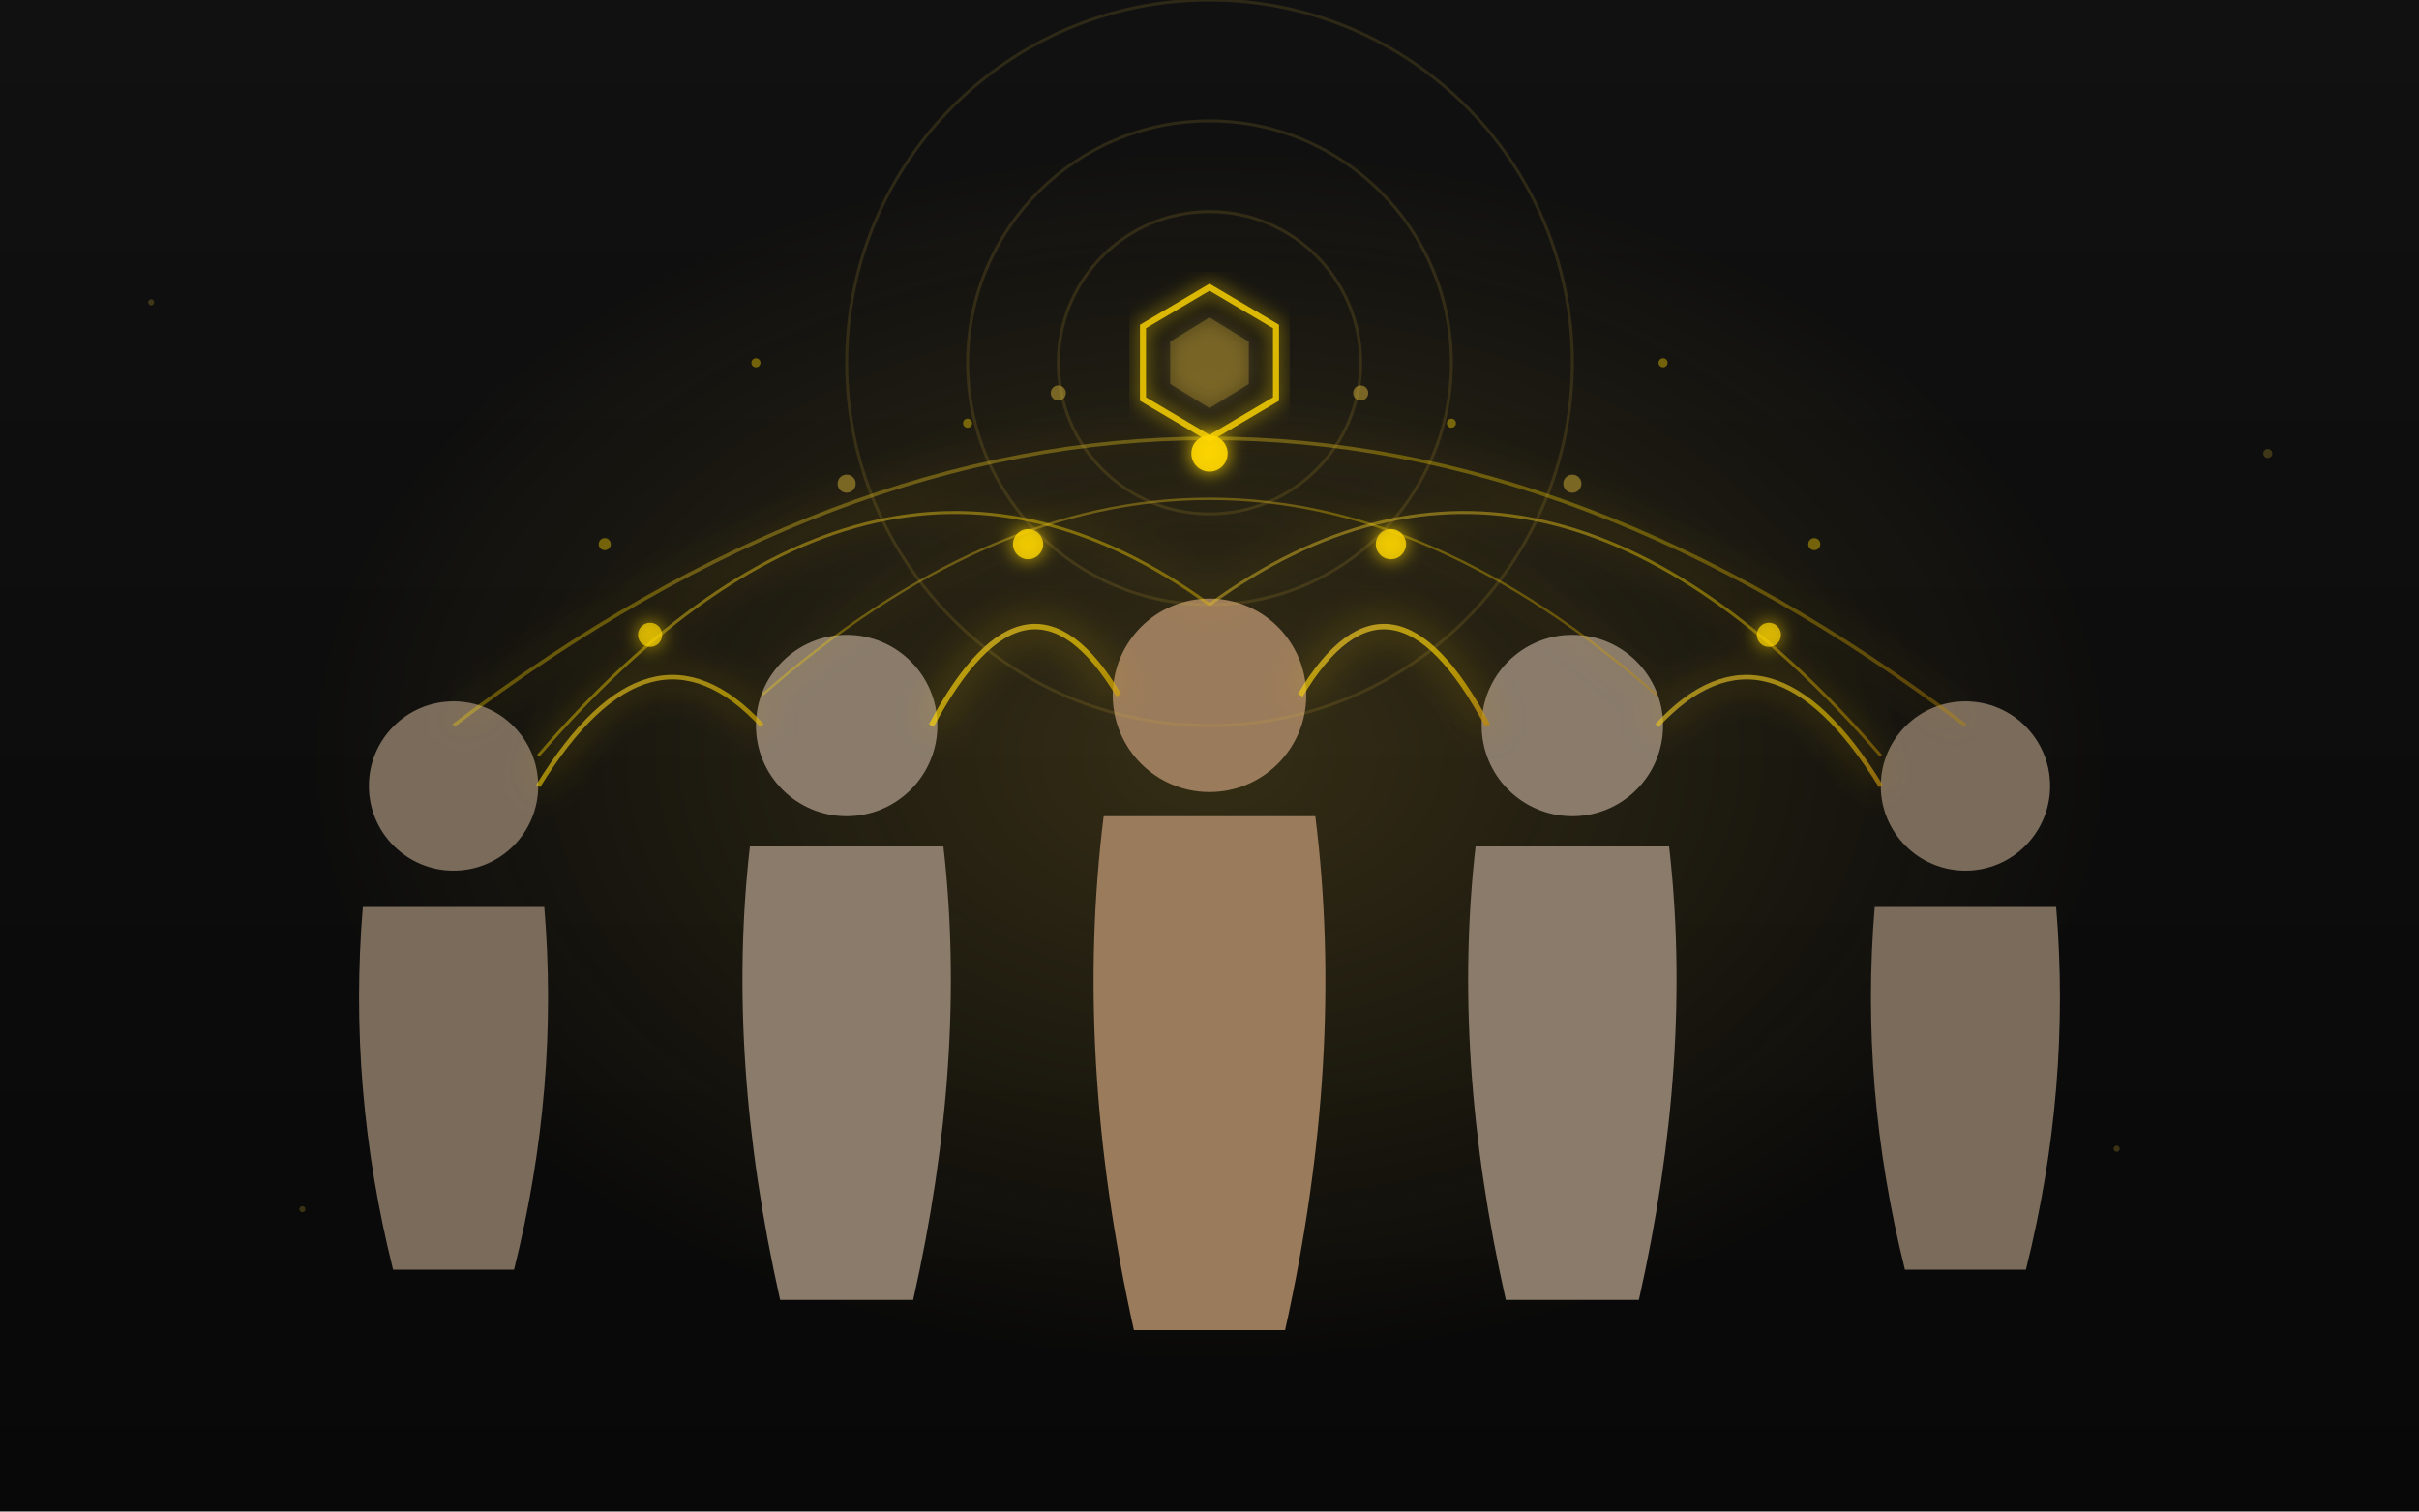
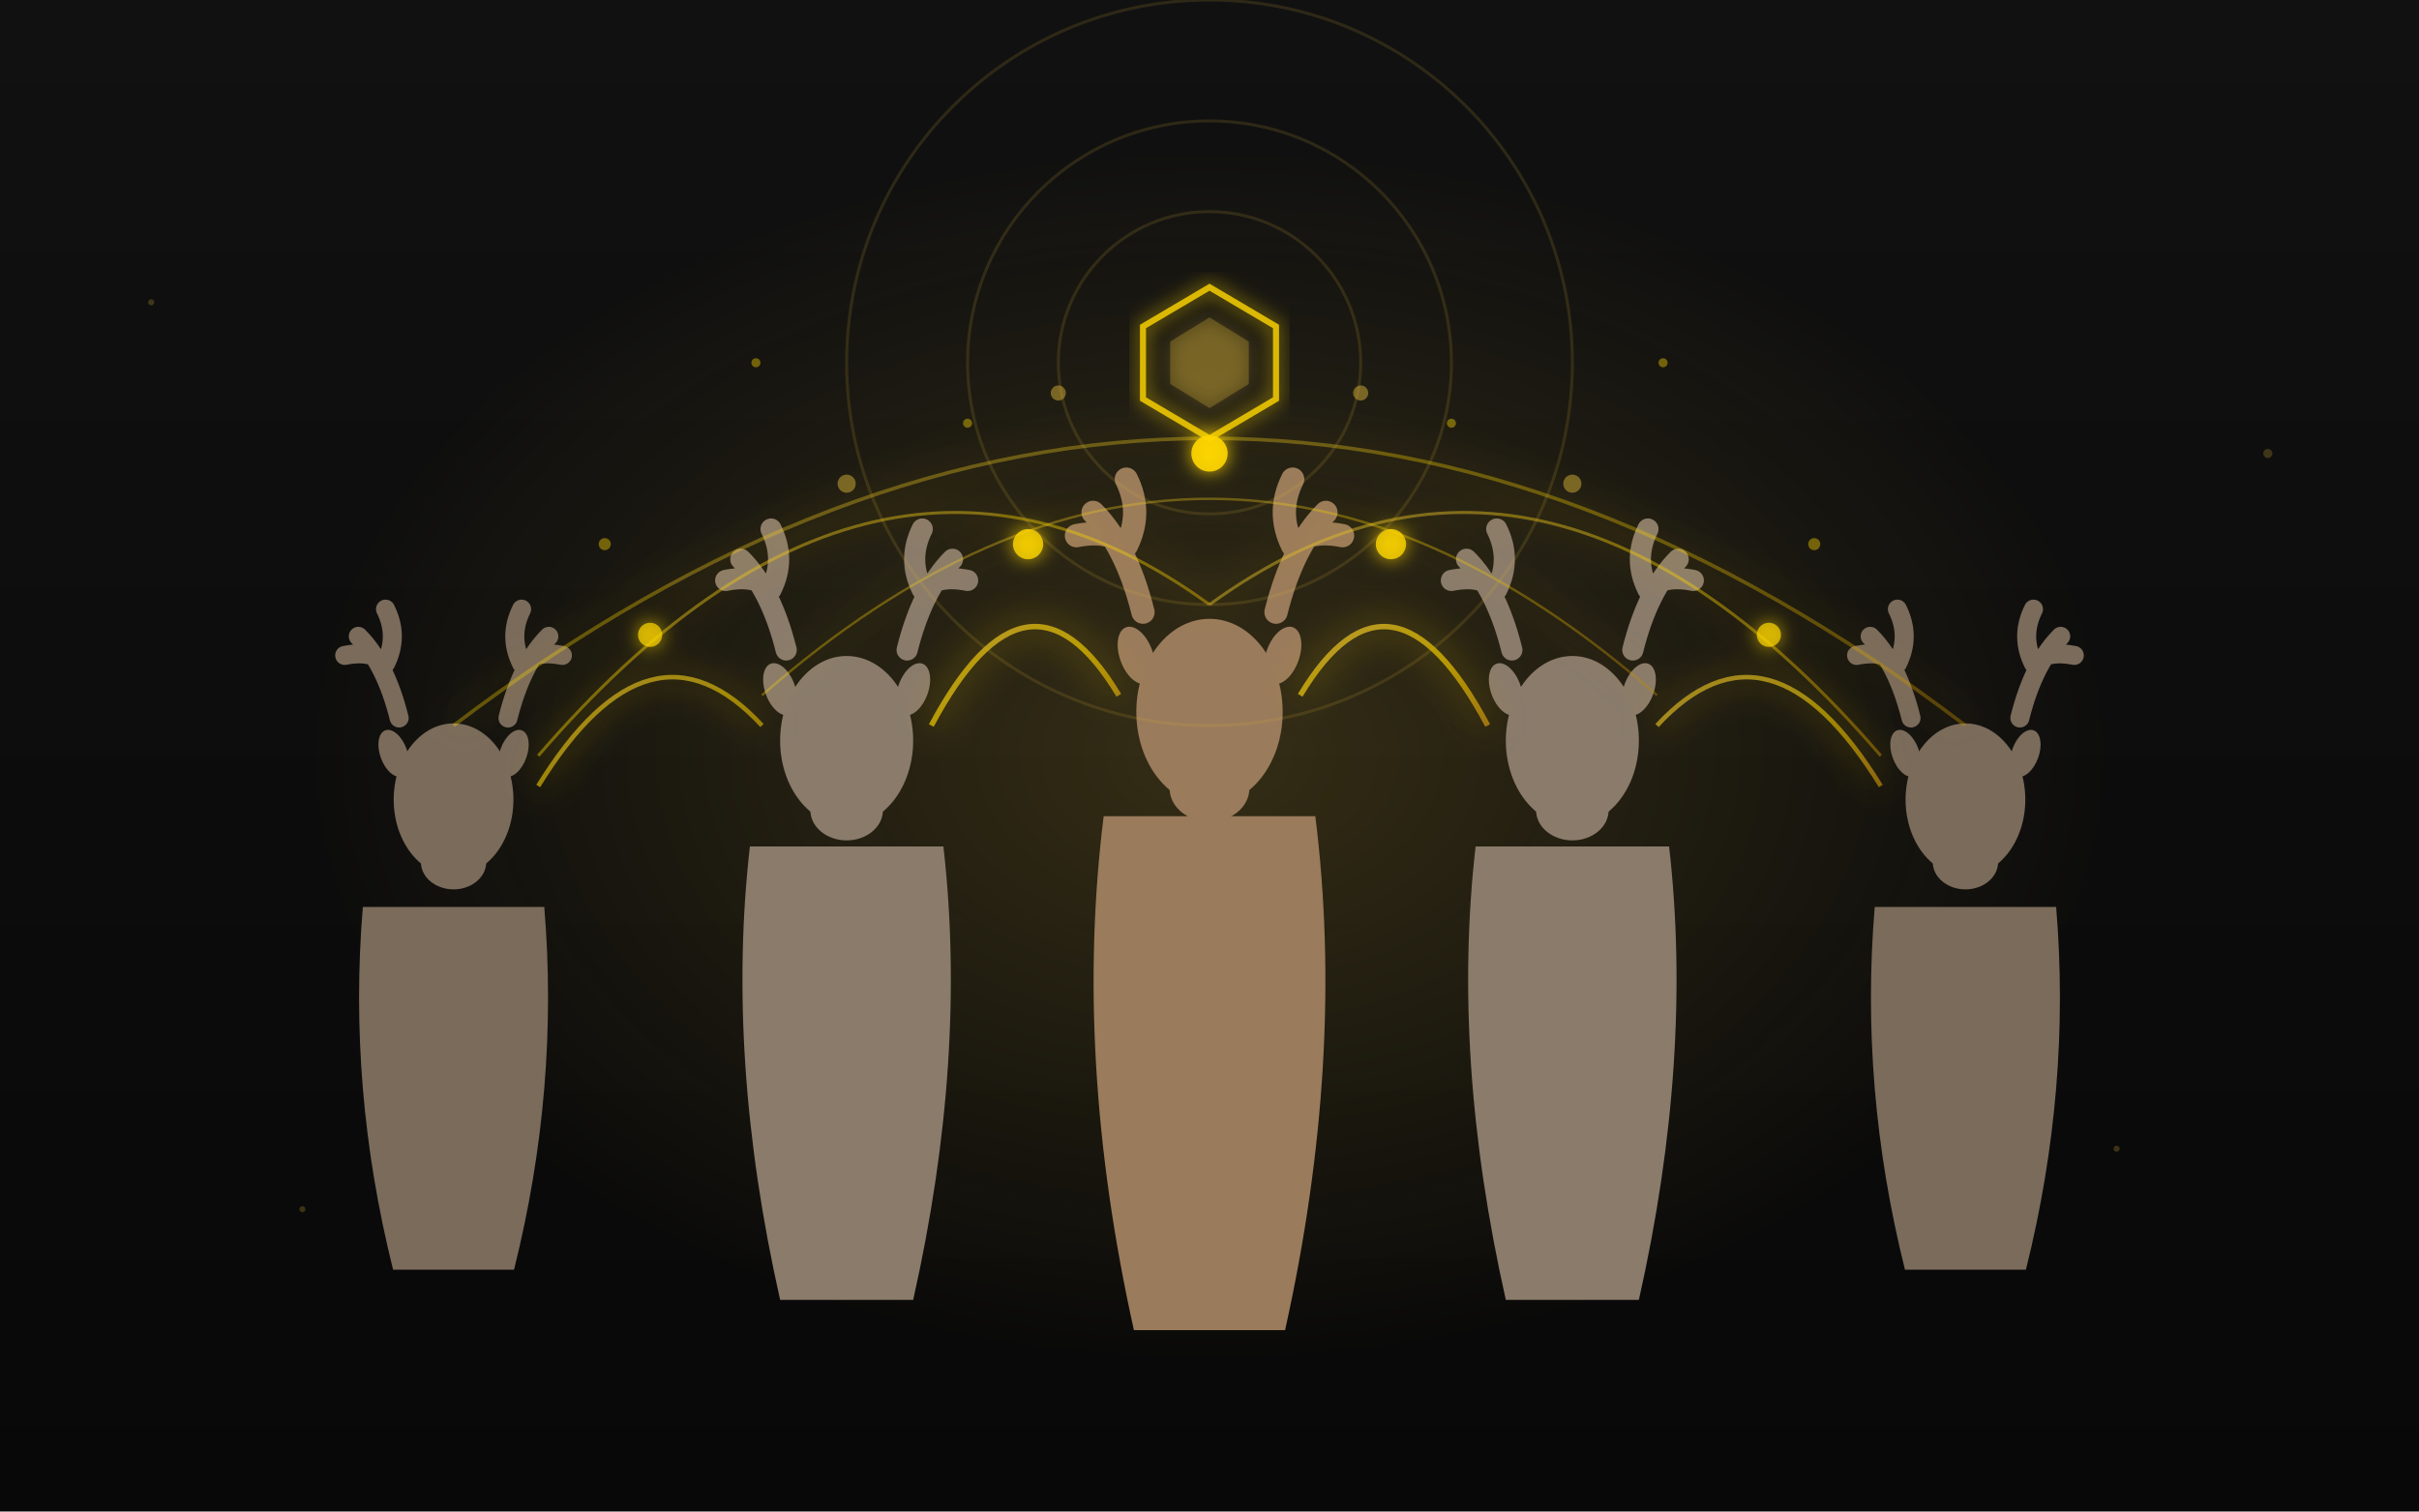
<svg xmlns="http://www.w3.org/2000/svg" viewBox="0 0 800 500">
  <defs>
    <linearGradient id="goldGlow8" x1="0%" y1="0%" x2="100%" y2="100%">
      <stop offset="0%" style="stop-color:#D4AF37;stop-opacity:1" />
      <stop offset="50%" style="stop-color:#FFD700;stop-opacity:0.8" />
      <stop offset="100%" style="stop-color:#B8860B;stop-opacity:1" />
    </linearGradient>
    <linearGradient id="bgGrad8" x1="0%" y1="0%" x2="0%" y2="100%">
      <stop offset="0%" style="stop-color:#111111" />
      <stop offset="100%" style="stop-color:#080808" />
    </linearGradient>
    <radialGradient id="centerGlow8" cx="50%" cy="50%" r="50%">
      <stop offset="0%" style="stop-color:#D4AF37;stop-opacity:0.2" />
      <stop offset="100%" style="stop-color:#D4AF37;stop-opacity:0" />
    </radialGradient>
    <filter id="glow8">
      <feGaussianBlur stdDeviation="3" result="coloredBlur" />
      <feMerge>
        <feMergeNode in="coloredBlur" />
        <feMergeNode in="SourceGraphic" />
      </feMerge>
    </filter>
    <filter id="softGlow8">
      <feGaussianBlur stdDeviation="6" result="coloredBlur" />
      <feMerge>
        <feMergeNode in="coloredBlur" />
        <feMergeNode in="SourceGraphic" />
      </feMerge>
    </filter>
  </defs>
  <rect width="800" height="500" fill="url(#bgGrad8)" />
  <ellipse cx="400" cy="250" rx="300" ry="200" fill="url(#centerGlow8)" />
  <g fill="#7A6B5B">
-     <circle cx="150" cy="260" r="28" />
+     <g transform="translate(150, 260) scale(0.9)">
+       <path d="M -20 -25 Q -25 -45 -35 -55 M -25 -45 Q -30 -50 -40 -48 M -25 -45 Q -20 -55 -25 -65" stroke="#7A6B5B" stroke-width="7" fill="none" stroke-linecap="round" />
+       <path d="M 20 -25 Q 25 -45 35 -55 M 25 -45 Q 30 -50 40 -48 M 25 -45 Q 20 -55 25 -65" stroke="#7A6B5B" stroke-width="7" fill="none" stroke-linecap="round" />
+       <ellipse cx="-22" cy="-12" rx="5" ry="9" transform="rotate(-20 -22 -12)" />
+       <ellipse cx="22" cy="-12" rx="5" ry="9" transform="rotate(20 22 -12)" />
+       <ellipse cx="0" cy="5" rx="22" ry="28" />
+       <ellipse cx="0" cy="28" rx="12" ry="10" />
+     </g>
    <path d="M 120 300 Q 115 360 130 420 L 170 420 Q 185 360 180 300 Z" />
  </g>
  <g fill="#8A7B6B">
-     <circle cx="280" cy="240" r="30" />
+     <g transform="translate(280, 240) scale(1.0)">
+       <path d="M -20 -25 Q -25 -45 -35 -55 M -25 -45 Q -30 -50 -40 -48 M -25 -45 Q -20 -55 -25 -65" stroke="#8A7B6B" stroke-width="7" fill="none" stroke-linecap="round" />
+       <path d="M 20 -25 Q 25 -45 35 -55 M 25 -45 Q 30 -50 40 -48 M 25 -45 Q 20 -55 25 -65" stroke="#8A7B6B" stroke-width="7" fill="none" stroke-linecap="round" />
+       <ellipse cx="-22" cy="-12" rx="5" ry="9" transform="rotate(-20 -22 -12)" />
+       <ellipse cx="22" cy="-12" rx="5" ry="9" transform="rotate(20 22 -12)" />
+       <ellipse cx="0" cy="5" rx="22" ry="28" />
+       <ellipse cx="0" cy="28" rx="12" ry="10" />
+     </g>
    <path d="M 248 280 Q 240 350 258 430 L 302 430 Q 320 350 312 280 Z" />
  </g>
  <g fill="#9A7B5B">
-     <circle cx="400" cy="230" r="32" />
+     <g transform="translate(400, 230) scale(1.1)">
+       <path d="M -20 -25 Q -25 -45 -35 -55 M -25 -45 Q -30 -50 -40 -48 M -25 -45 Q -20 -55 -25 -65" stroke="#9A7B5B" stroke-width="7" fill="none" stroke-linecap="round" />
+       <path d="M 20 -25 Q 25 -45 35 -55 M 25 -45 Q 30 -50 40 -48 M 25 -45 Q 20 -55 25 -65" stroke="#9A7B5B" stroke-width="7" fill="none" stroke-linecap="round" />
+       <ellipse cx="-22" cy="-12" rx="5" ry="9" transform="rotate(-20 -22 -12)" />
+       <ellipse cx="22" cy="-12" rx="5" ry="9" transform="rotate(20 22 -12)" />
+       <ellipse cx="0" cy="5" rx="22" ry="28" />
+       <ellipse cx="0" cy="28" rx="12" ry="10" />
+     </g>
    <path d="M 365 270 Q 355 350 375 440 L 425 440 Q 445 350 435 270 Z" />
  </g>
  <g fill="#8A7B6B">
-     <circle cx="520" cy="240" r="30" />
+     <g transform="translate(520, 240) scale(1.0)">
+       <path d="M -20 -25 Q -25 -45 -35 -55 M -25 -45 Q -30 -50 -40 -48 M -25 -45 Q -20 -55 -25 -65" stroke="#8A7B6B" stroke-width="7" fill="none" stroke-linecap="round" />
+       <path d="M 20 -25 Q 25 -45 35 -55 M 25 -45 Q 30 -50 40 -48 M 25 -45 Q 20 -55 25 -65" stroke="#8A7B6B" stroke-width="7" fill="none" stroke-linecap="round" />
+       <ellipse cx="-22" cy="-12" rx="5" ry="9" transform="rotate(-20 -22 -12)" />
+       <ellipse cx="22" cy="-12" rx="5" ry="9" transform="rotate(20 22 -12)" />
+       <ellipse cx="0" cy="5" rx="22" ry="28" />
+       <ellipse cx="0" cy="28" rx="12" ry="10" />
+     </g>
    <path d="M 488 280 Q 480 350 498 430 L 542 430 Q 560 350 552 280 Z" />
  </g>
  <g fill="#7A6B5B">
-     <circle cx="650" cy="260" r="28" />
+     <g transform="translate(650, 260) scale(0.9)">
+       <path d="M -20 -25 Q -25 -45 -35 -55 M -25 -45 Q -30 -50 -40 -48 M -25 -45 Q -20 -55 -25 -65" stroke="#7A6B5B" stroke-width="7" fill="none" stroke-linecap="round" />
+       <path d="M 20 -25 Q 25 -45 35 -55 M 25 -45 Q 30 -50 40 -48 M 25 -45 Q 20 -55 25 -65" stroke="#7A6B5B" stroke-width="7" fill="none" stroke-linecap="round" />
+       <ellipse cx="-22" cy="-12" rx="5" ry="9" transform="rotate(-20 -22 -12)" />
+       <ellipse cx="22" cy="-12" rx="5" ry="9" transform="rotate(20 22 -12)" />
+       <ellipse cx="0" cy="5" rx="22" ry="28" />
+       <ellipse cx="0" cy="28" rx="12" ry="10" />
+     </g>
    <path d="M 620 300 Q 615 360 630 420 L 670 420 Q 685 360 680 300 Z" />
  </g>
  <g stroke="url(#goldGlow8)" fill="none" filter="url(#softGlow8)">
    <path d="M 178 260 Q 215 200 252 240" stroke-width="1.5" opacity="0.7" />
    <path d="M 308 240 Q 340 180 370 230" stroke-width="1.8" opacity="0.8" />
    <path d="M 430 230 Q 460 180 492 240" stroke-width="1.8" opacity="0.8" />
    <path d="M 548 240 Q 585 200 622 260" stroke-width="1.5" opacity="0.7" />
    <path d="M 178 250 Q 290 120 400 200" stroke-width="1" opacity="0.5" />
    <path d="M 400 200 Q 510 120 622 250" stroke-width="1" opacity="0.5" />
    <path d="M 252 230 Q 400 100 548 230" stroke-width="0.8" opacity="0.4" />
    <path d="M 150 240 Q 400 50 650 240" stroke-width="1.2" opacity="0.4" />
  </g>
  <g fill="#FFD700" filter="url(#glow8)">
    <circle cx="215" cy="210" r="4" opacity="0.7" />
    <circle cx="340" cy="180" r="5" opacity="0.8" />
    <circle cx="400" cy="150" r="6" opacity="0.9" />
    <circle cx="460" cy="180" r="5" opacity="0.8" />
    <circle cx="585" cy="210" r="4" opacity="0.7" />
  </g>
  <g fill="#D4AF37" opacity="0.5">
    <circle cx="280" cy="160" r="3" />
    <circle cx="520" cy="160" r="3" />
    <circle cx="350" cy="130" r="2.5" />
    <circle cx="450" cy="130" r="2.5" />
  </g>
  <g filter="url(#glow8)" transform="translate(400, 120)">
    <polygon points="0,-25 22,-12 22,12 0,25 -22,12 -22,-12" fill="none" stroke="#FFD700" stroke-width="2" opacity="0.8" />
    <polygon points="0,-15 13,-7 13,7 0,15 -13,7 -13,-7" fill="#D4AF37" opacity="0.3" />
  </g>
  <g stroke="#D4AF37" fill="none" opacity="0.15">
    <circle cx="400" cy="120" r="50" />
    <circle cx="400" cy="120" r="80" />
    <circle cx="400" cy="120" r="120" />
  </g>
  <g fill="#FFD700" opacity="0.4">
    <circle cx="200" cy="180" r="2" />
    <circle cx="320" cy="140" r="1.5" />
    <circle cx="480" cy="140" r="1.5" />
    <circle cx="600" cy="180" r="2" />
    <circle cx="250" cy="120" r="1.5" />
    <circle cx="550" cy="120" r="1.5" />
  </g>
  <g fill="#D4AF37" opacity="0.25">
    <circle cx="50" cy="100" r="1" />
    <circle cx="750" cy="150" r="1.5" />
    <circle cx="100" cy="400" r="1" />
    <circle cx="700" cy="380" r="1" />
  </g>
</svg>
